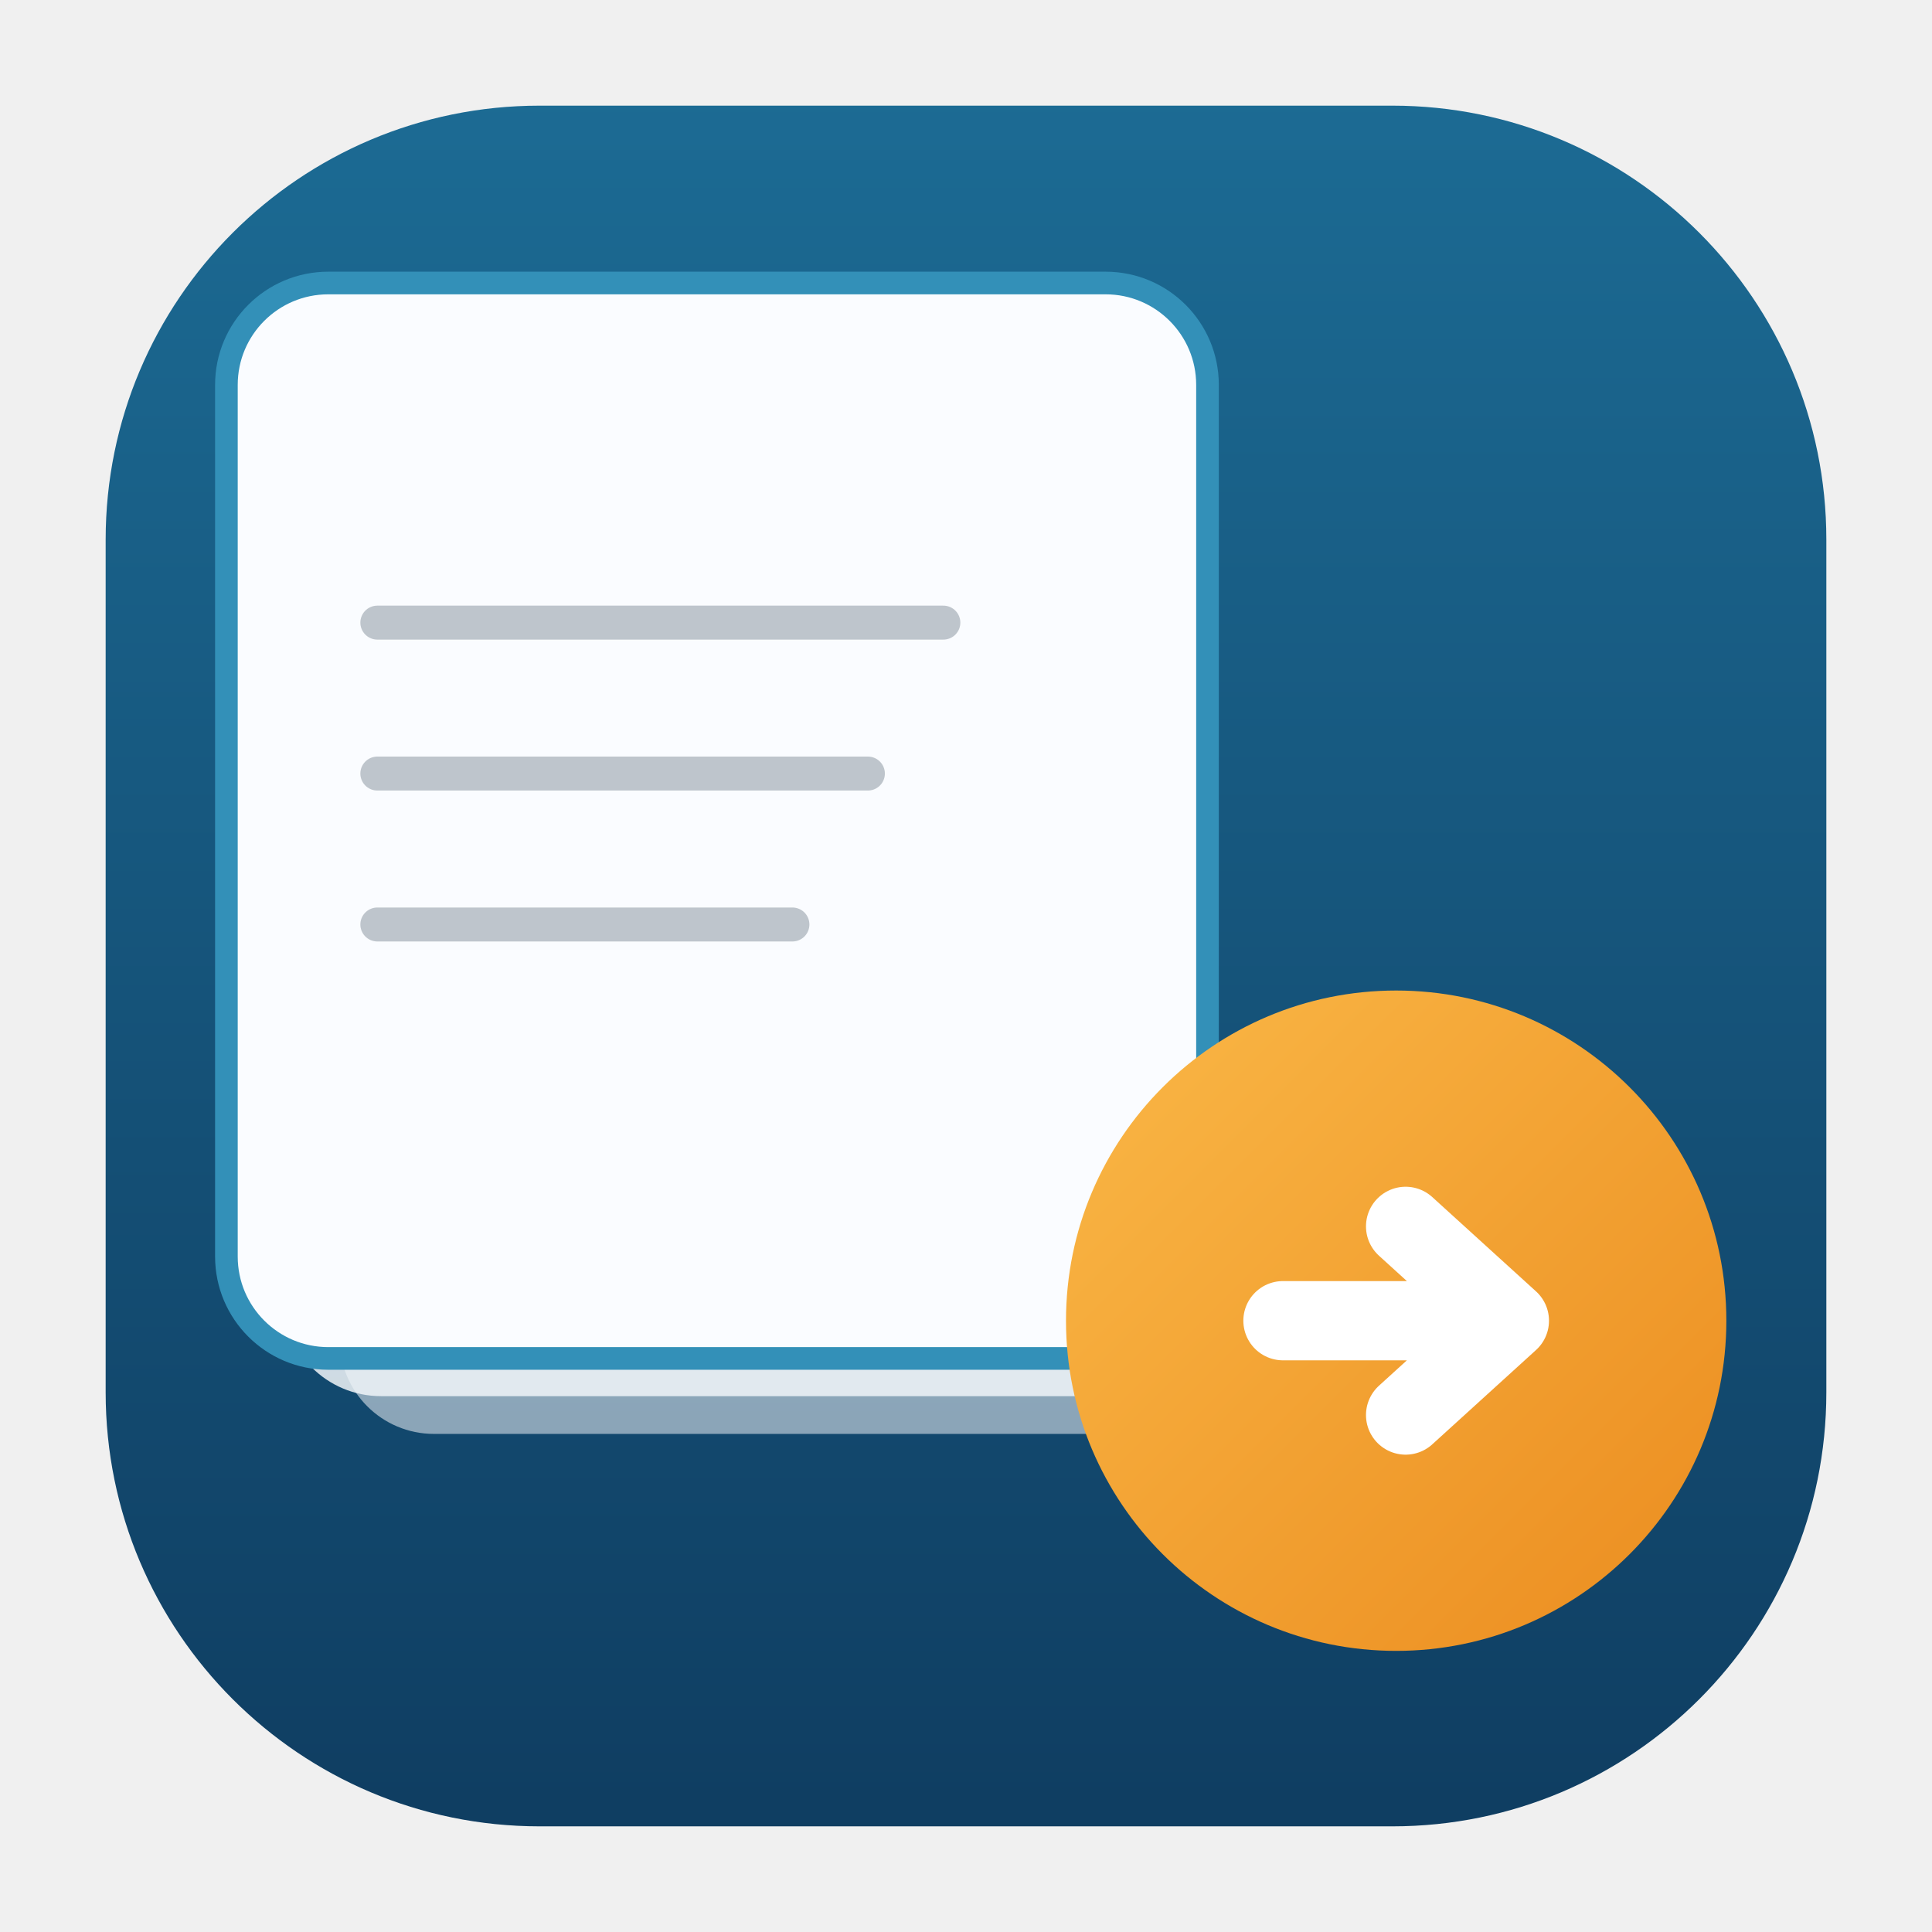
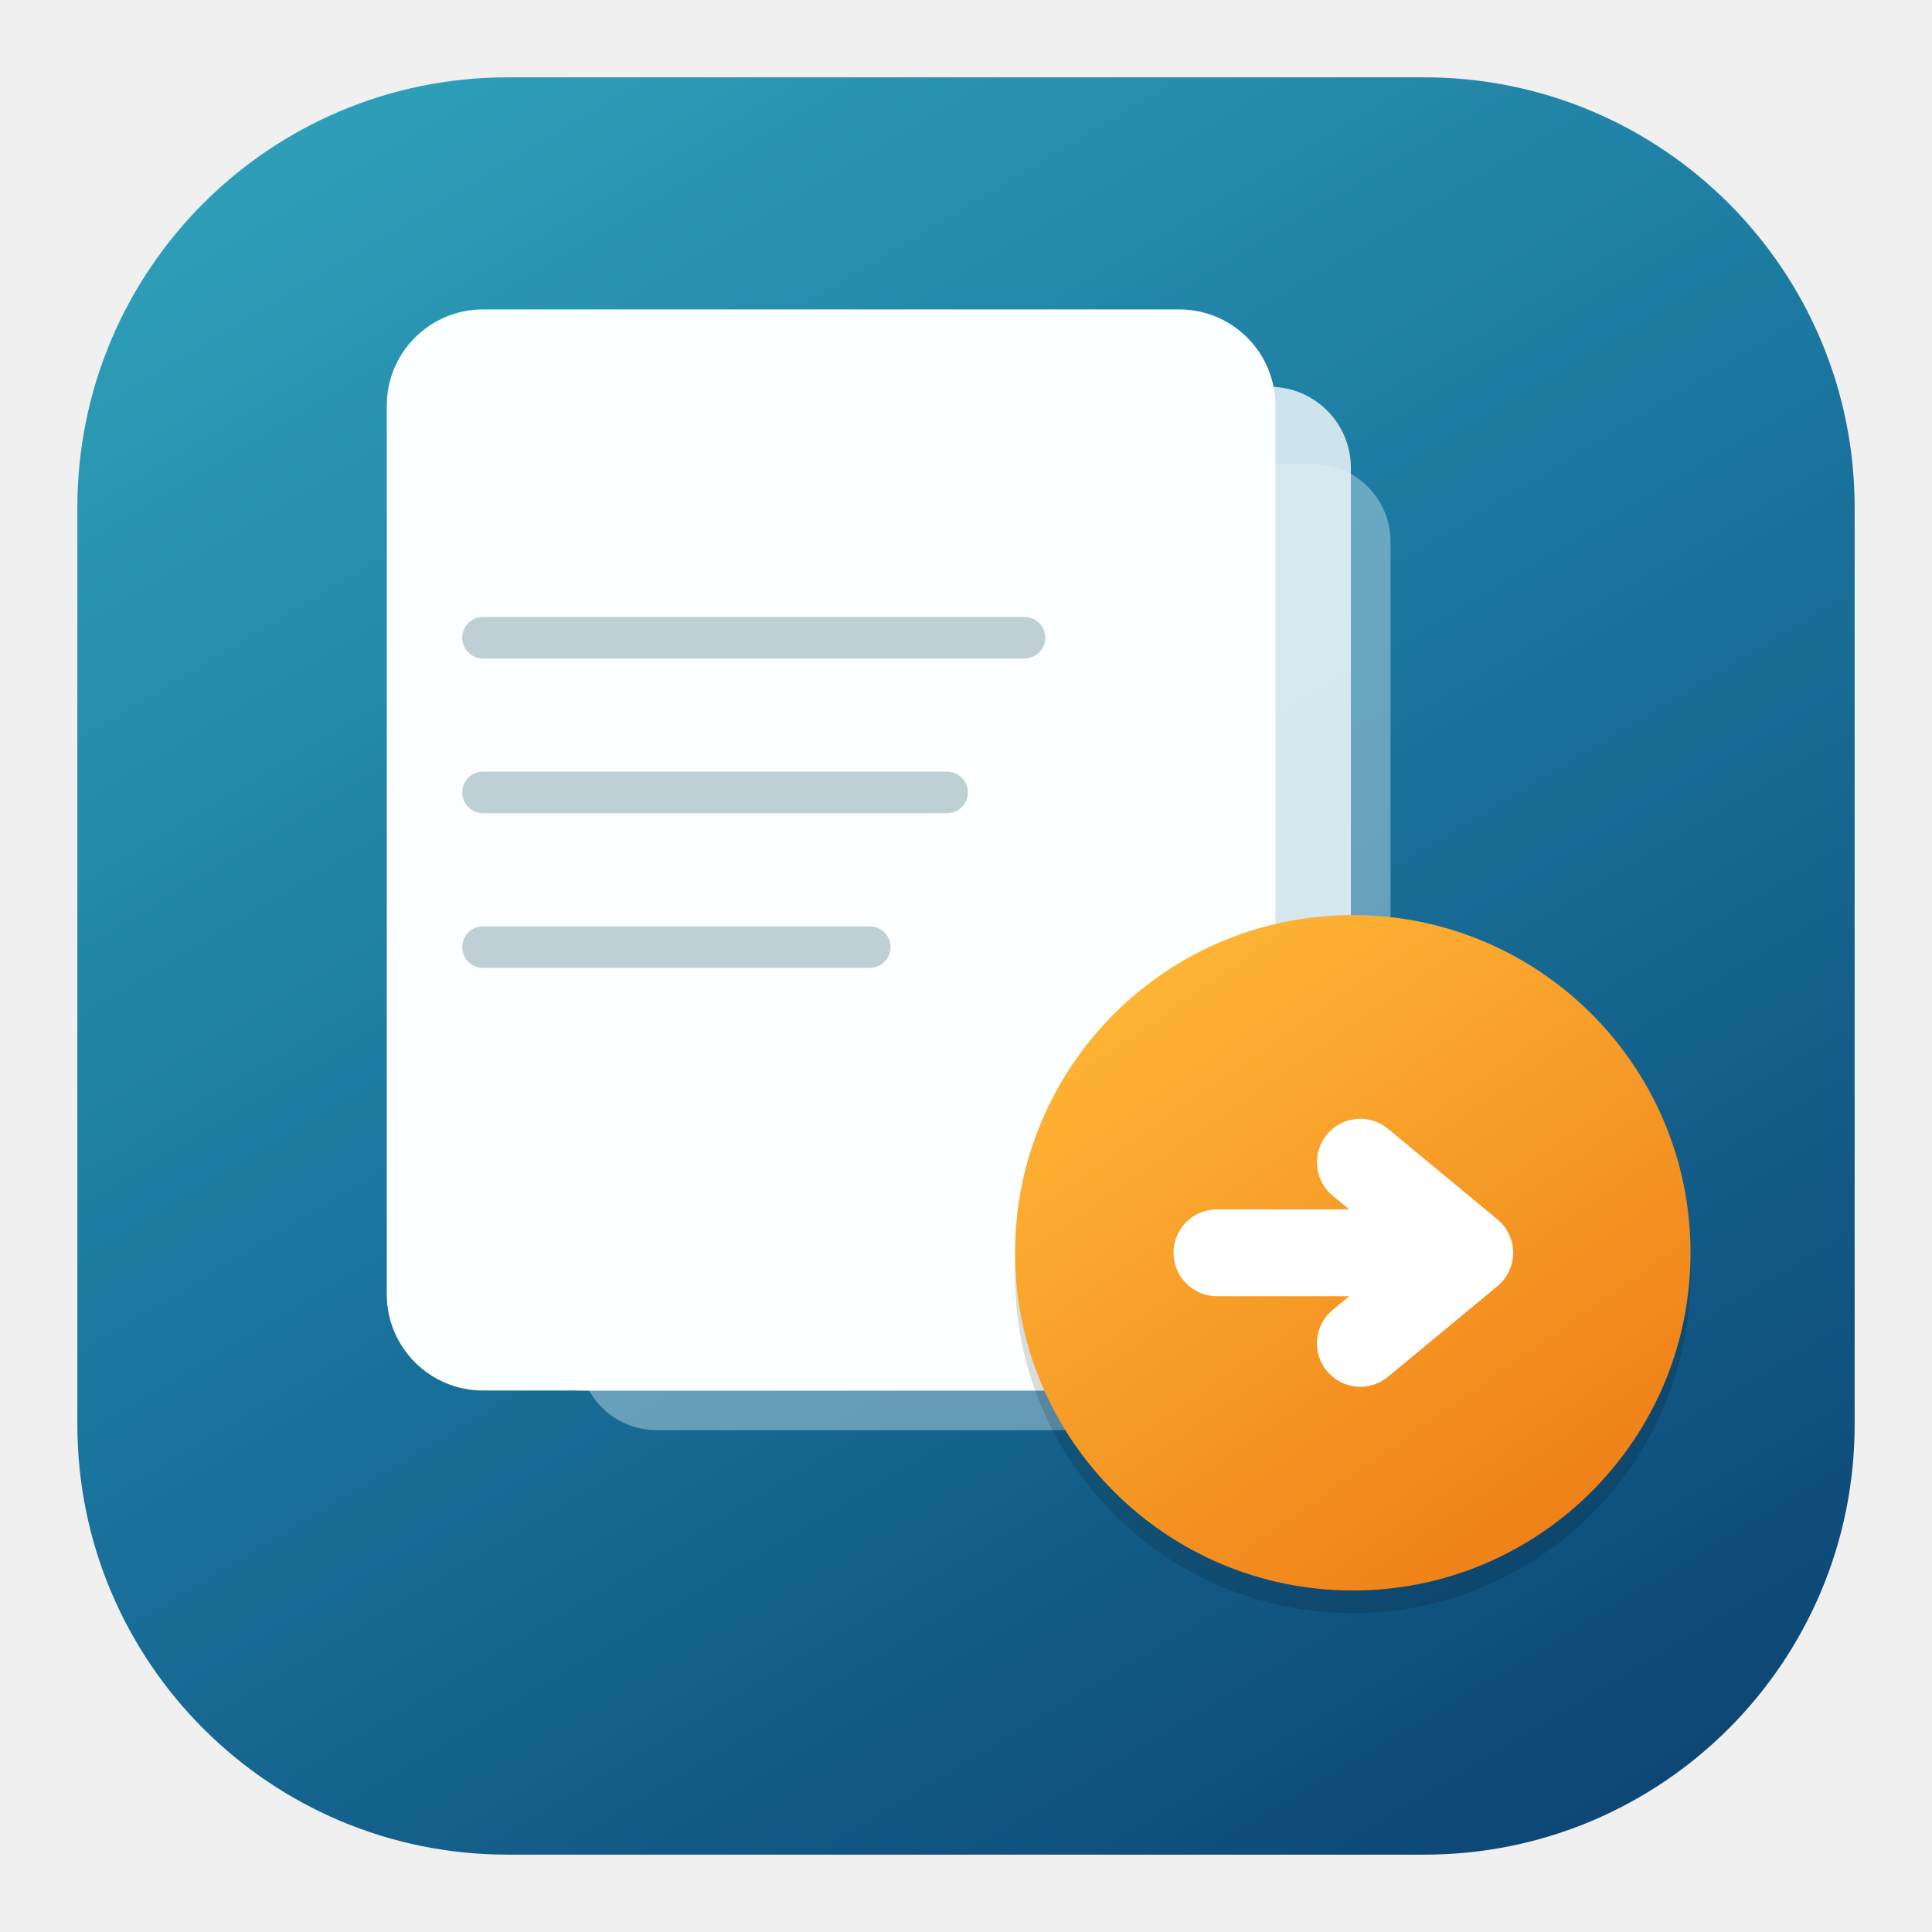
<svg xmlns="http://www.w3.org/2000/svg" viewBox="0 0 1024 1024" fill="none">
  <defs>
-     <linearGradient id="bg" x1="0.5" y1="0" x2="0.5" y2="1">
-       <stop offset="0" stop-color="#1C6B94" />
-       <stop offset="1" stop-color="#0F3D61" />
+     <linearGradient id="bg" x1="0.2" y1="0" x2="0.8" y2="1">
+       <stop offset="0" stop-color="#2E9EB8" />
+       <stop offset="0.48" stop-color="#1A759E" />
+       <stop offset="1" stop-color="#0D4775" />
    </linearGradient>
-     <linearGradient id="badge" x1="0" y1="0" x2="1" y2="1">
-       <stop offset="0" stop-color="#FAB847" />
-       <stop offset="1" stop-color="#EB8C1F" />
+     <linearGradient id="badge" x1="0.2" y1="0" x2="0.9" y2="1">
+       <stop offset="0" stop-color="#FFB838" />
+       <stop offset="1" stop-color="#ED7A14" />
    </linearGradient>
  </defs>
-   <rect x="56" y="56" width="912" height="912" rx="230" fill="url(#bg)" />
-   <rect x="180" y="230" width="460" height="530" rx="50" fill="#EEF2F6" opacity=".55" />
-   <rect x="150" y="190" width="480" height="550" rx="52" fill="#F0F4F8" opacity=".85" />
-   <rect x="120" y="150" width="520" height="570" rx="54" fill="#FAFCFF" stroke="#3390B8" stroke-width="12" />
-   <path d="M200 330h300M200 410h260M200 490h220" stroke="#24384A" stroke-opacity=".28" stroke-width="18" stroke-linecap="round" />
-   <circle cx="740" cy="700" r="175" fill="url(#badge)" />
-   <path d="M680 700h120m-55 50l55-50-55-50" stroke="#fff" stroke-width="42" stroke-linecap="round" stroke-linejoin="round" />
+   <rect x="41" y="41" width="942" height="942" rx="228" fill="url(#bg)" />
+   <rect x="307" y="246" width="430" height="512" rx="41" fill="#C8E0EC" opacity=".45" />
+   <rect x="266" y="205" width="450" height="532" rx="43" fill="#E4F1F6" opacity=".88" />
+   <rect x="205" y="164" width="471" height="573" rx="51" fill="#FCFFFF" />
+   <path d="M563 737h113v-113z" fill="#DBEEF4" />
+   <path d="M256 338h287M256 420h246M256 502h205" stroke="#1F526B" stroke-opacity=".28" stroke-width="22" stroke-linecap="round" />
+   <circle cx="717" cy="676" r="179" fill="#000" opacity=".14" />
+   <circle cx="717" cy="664" r="179" fill="url(#badge)" />
+   <path d="M645 664h128m-52 48l58-48-58-48" stroke="#fff" stroke-width="46" stroke-linecap="round" stroke-linejoin="round" />
</svg>
